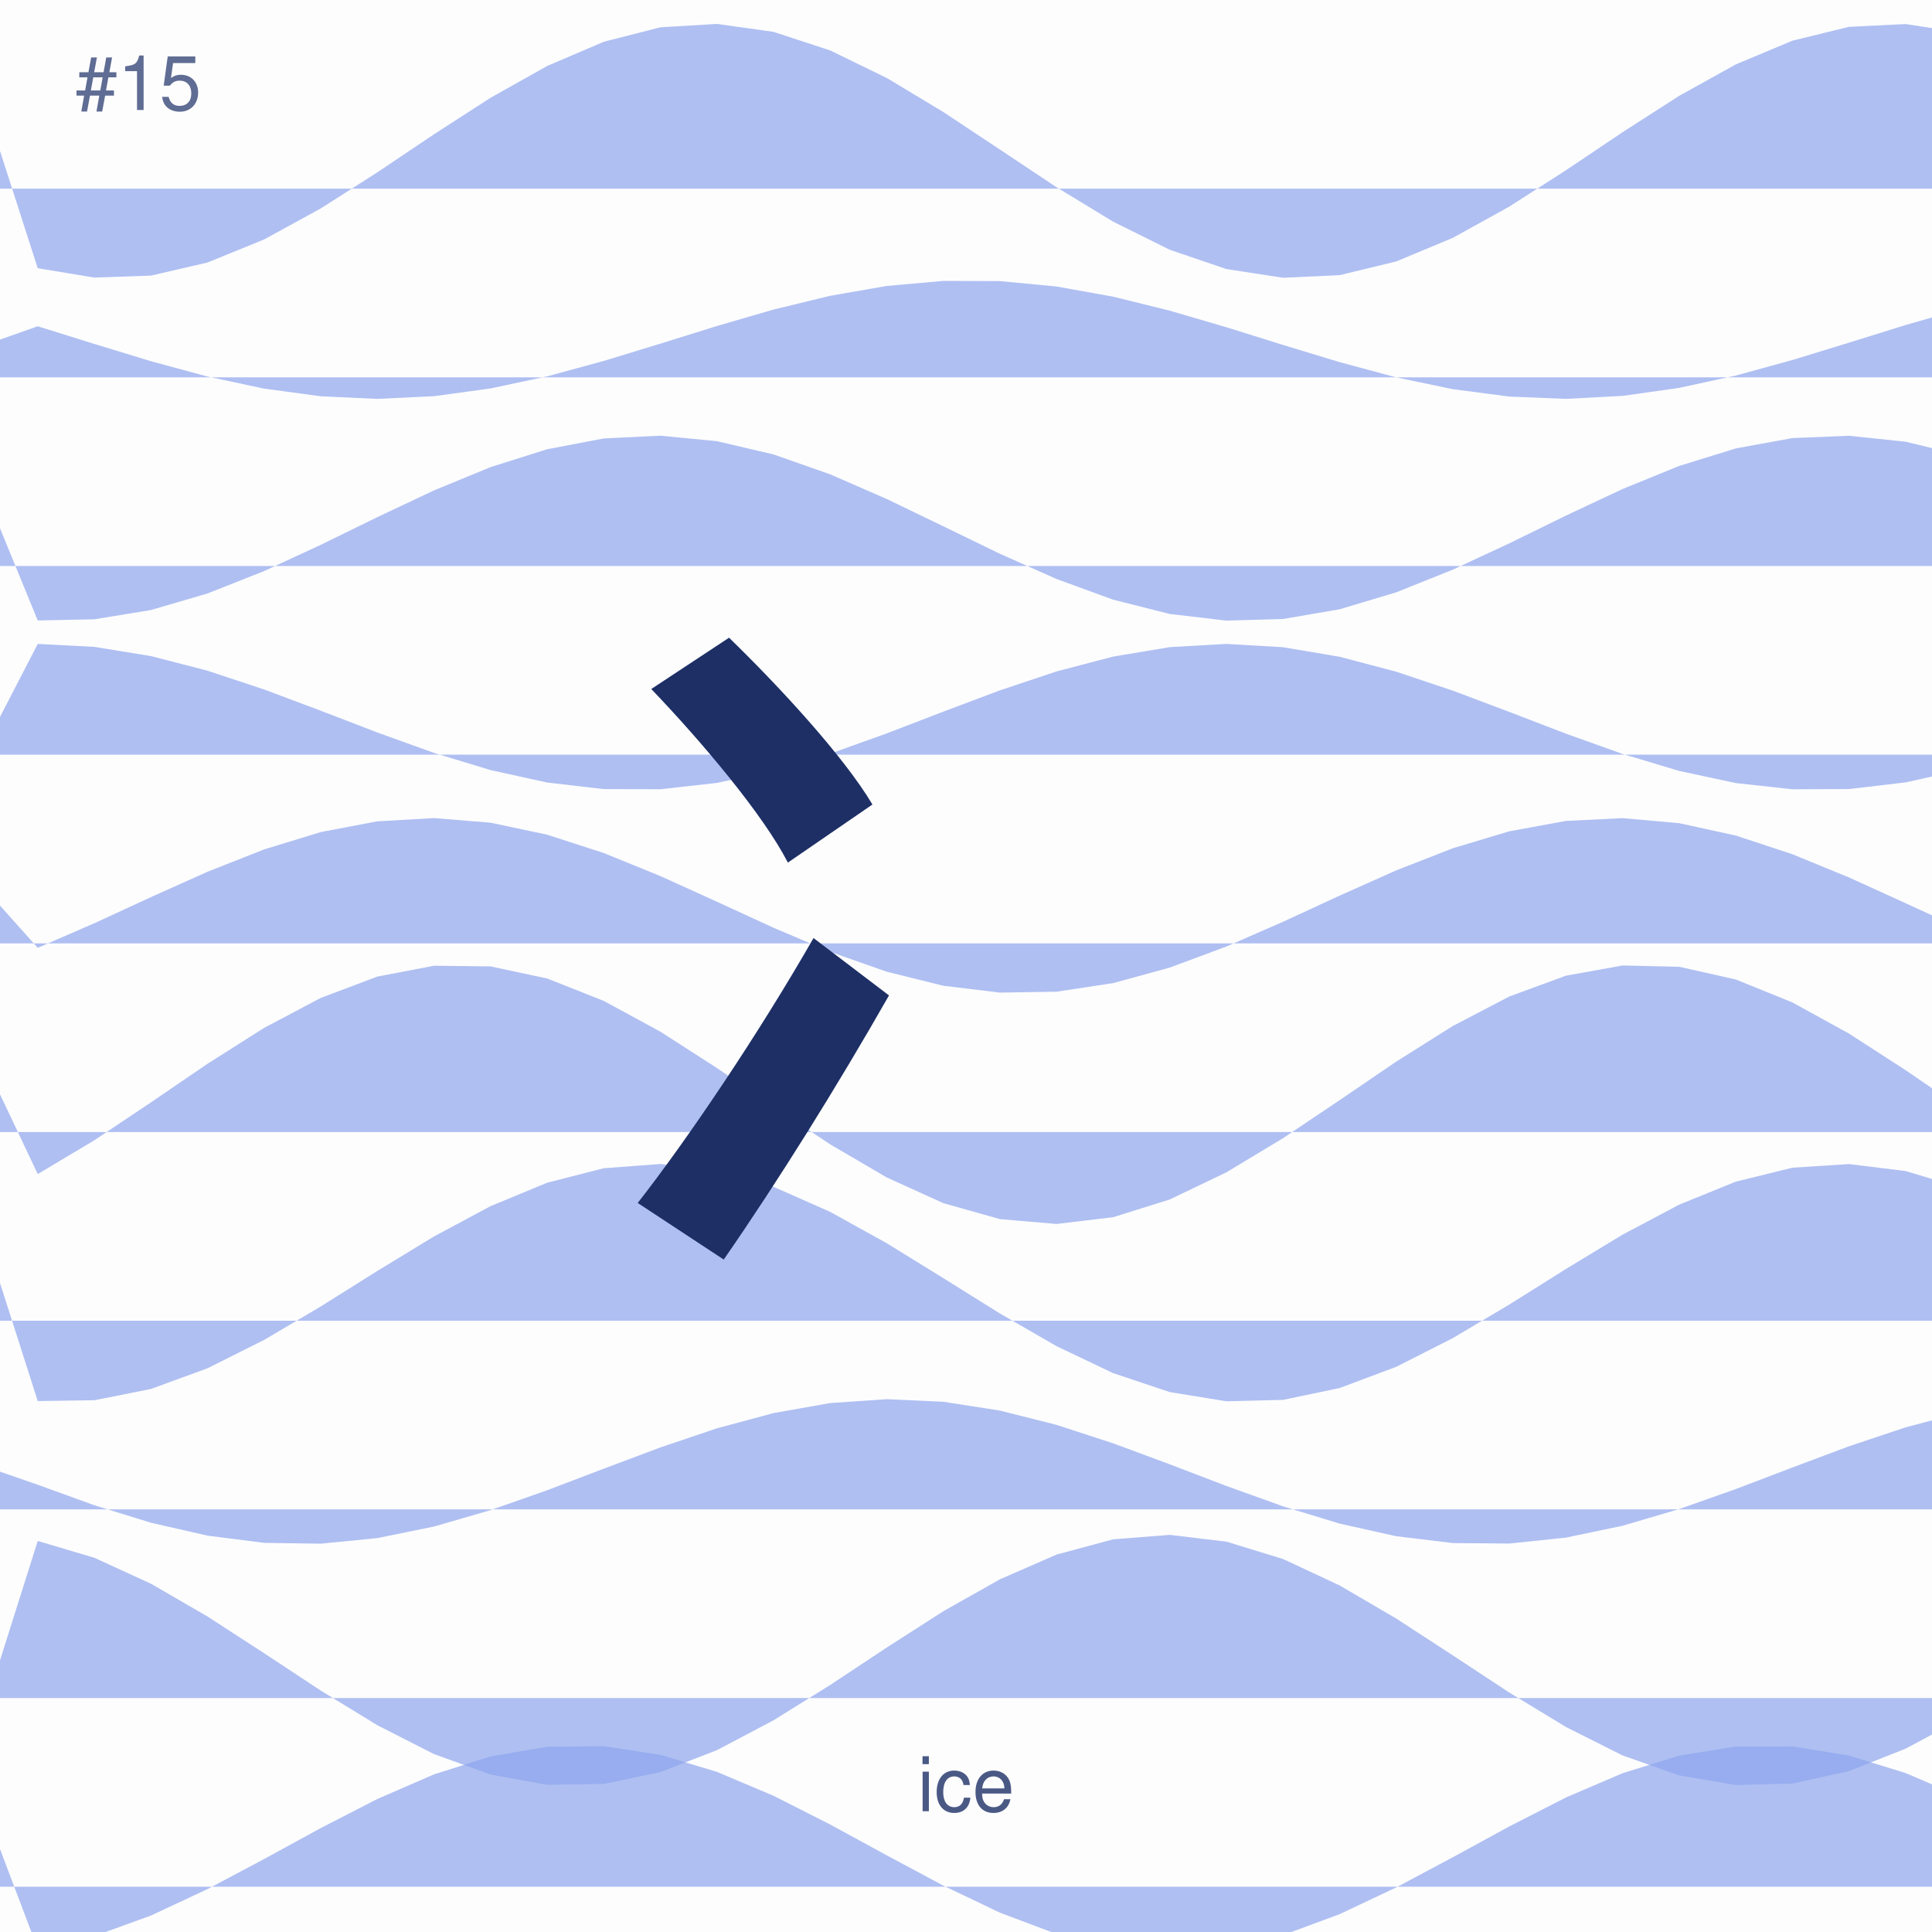
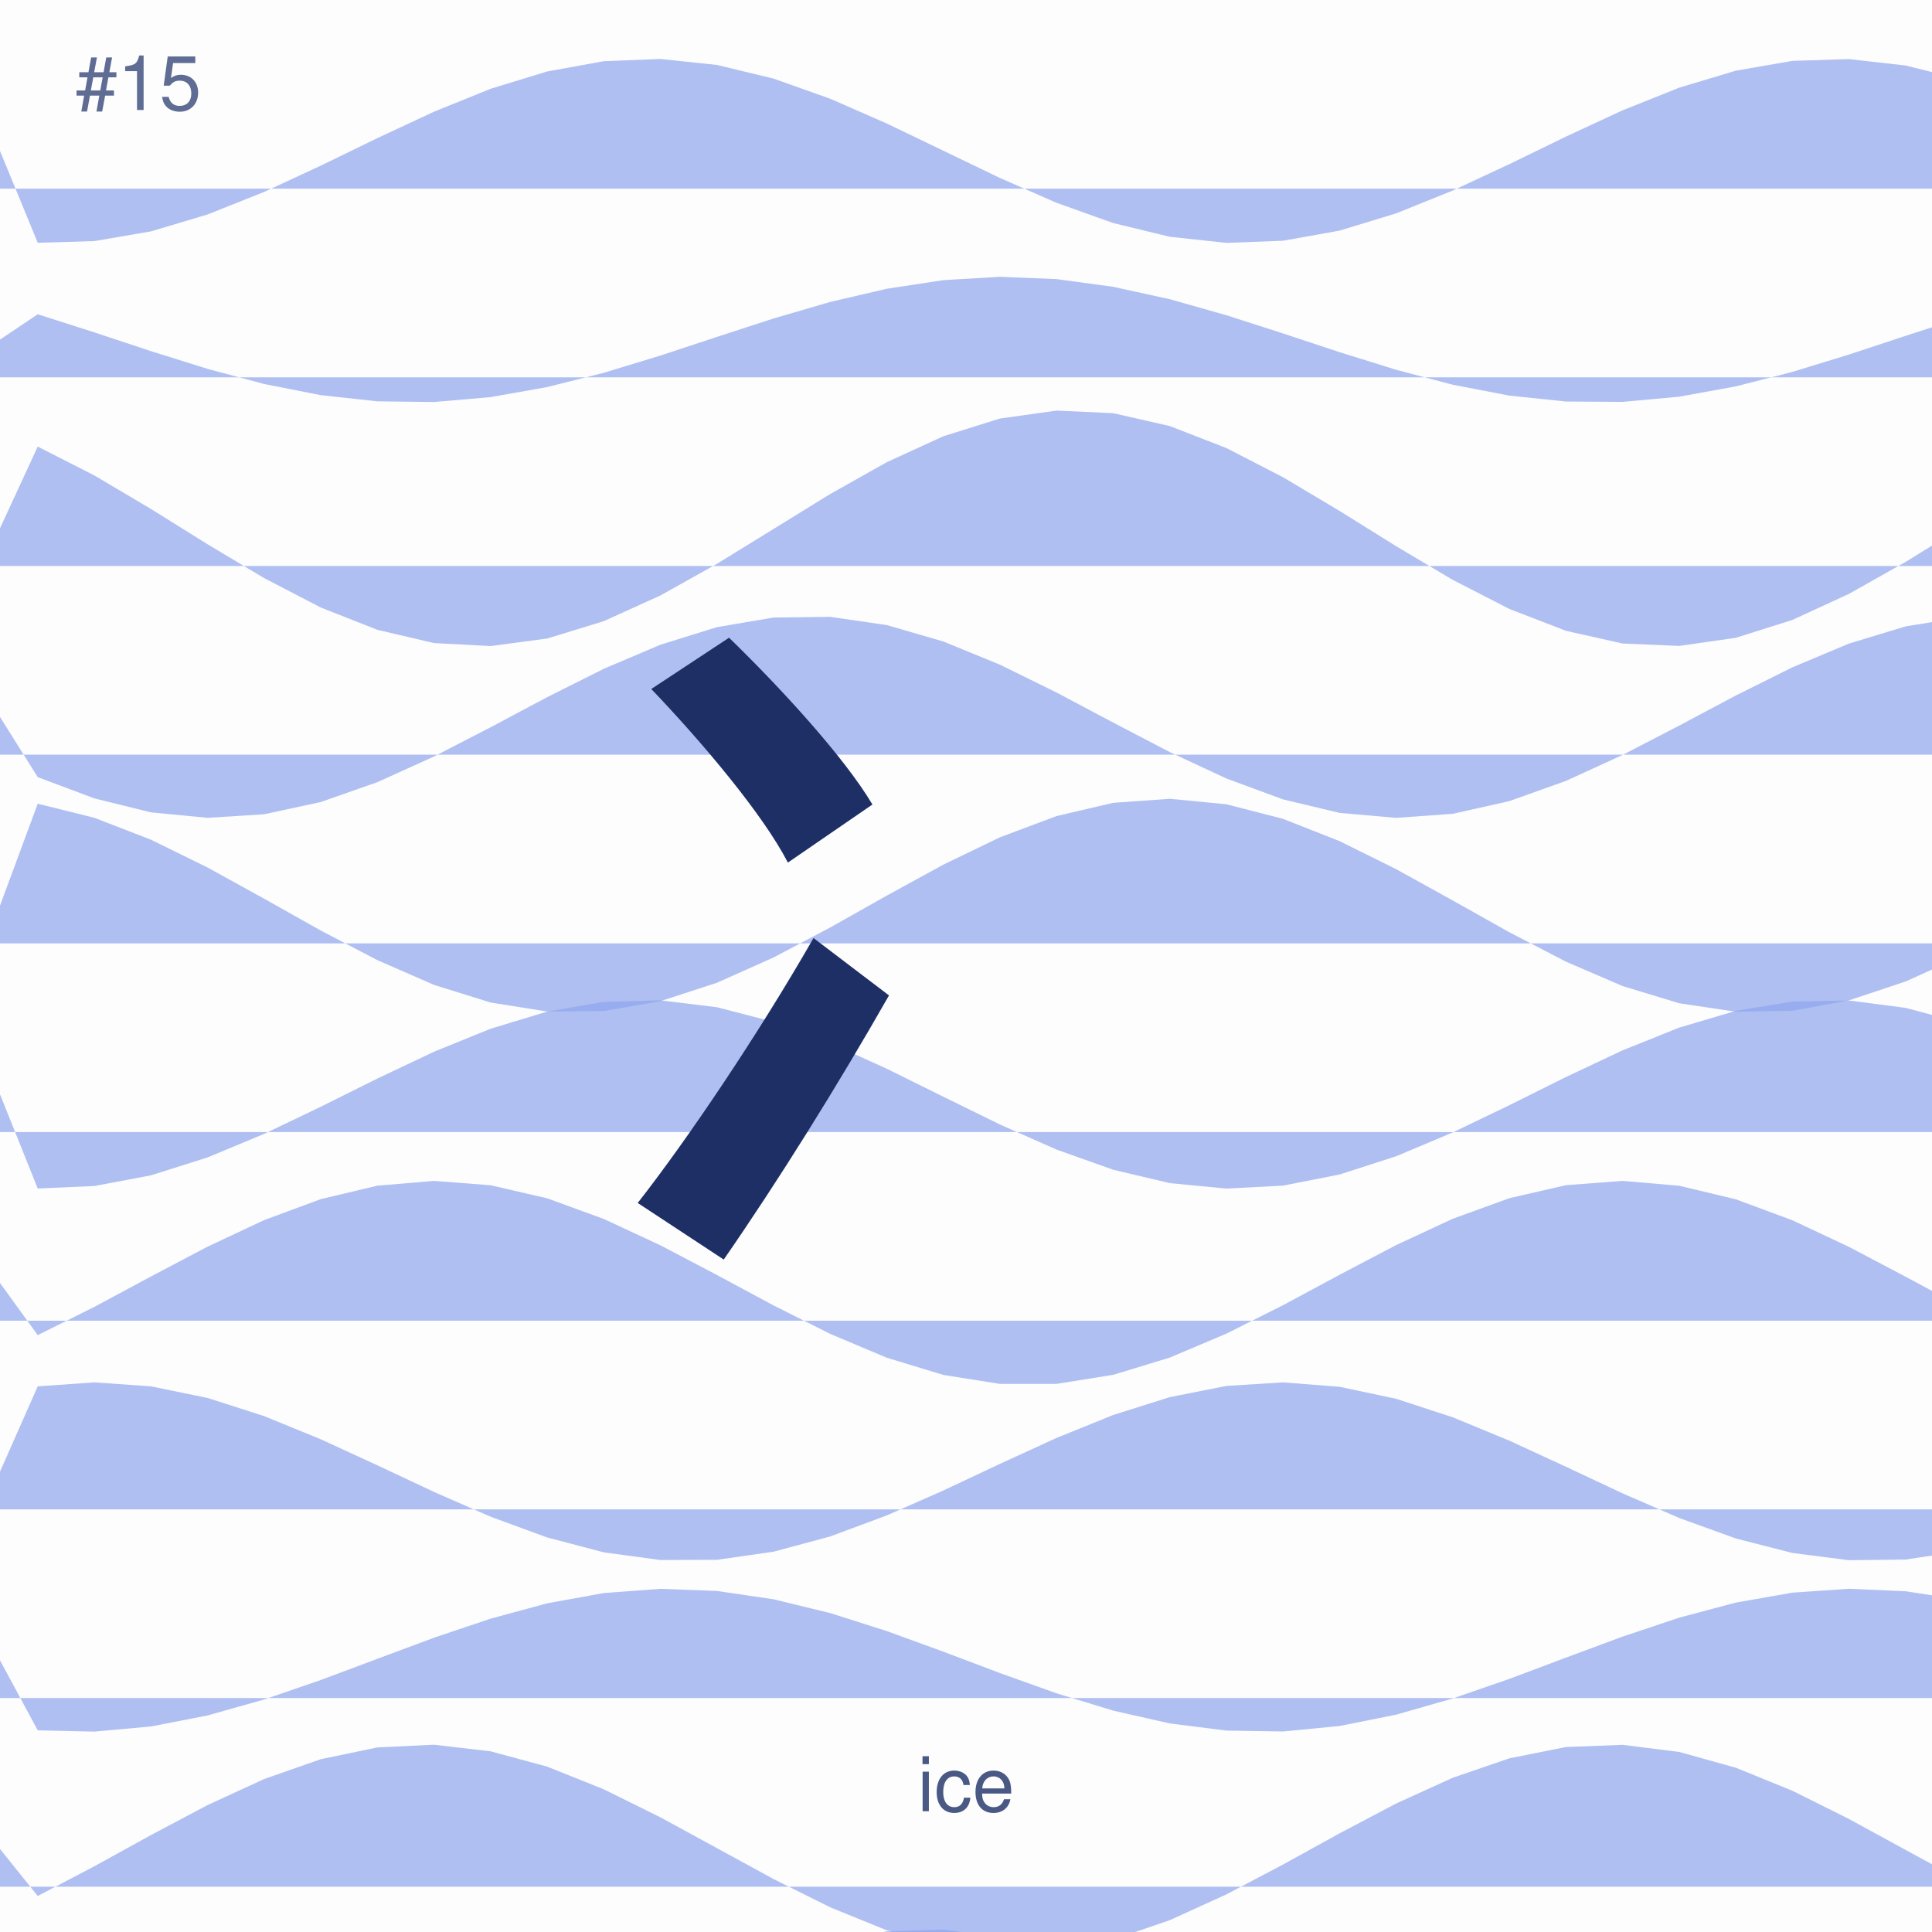
<svg xmlns="http://www.w3.org/2000/svg" width="512" height="512" viewBox="0 0 512 512">
  <defs>
    <style>
      .radical-text {
        font-family: 'Hiragino Sans', 'Yu Gothic', 'Meiryo', 'MS Gothic', 'SimSun', 'Takao', 'IPAexGothic', 'IPAGothic', 'VL Gothic', 'Noto Sans CJK JP', 'Arial Unicode MS', serif;
        font-size: 200px;
        text-anchor: middle;
        dominant-baseline: middle;
        fill: #1d2f65;
        font-weight: bold;
      }
      .number-text {
        font-family: 'Helvetica', 'Arial', sans-serif;
        font-size: 20px;
        text-anchor: start;
        dominant-baseline: hanging;
        fill: #1d2f65;
        opacity: 0.7;
        font-weight: normal;
      }
      .meaning-text {
        font-family: 'Helvetica', 'Arial', sans-serif;
        font-size: 20px;
        text-anchor: middle;
        dominant-baseline: baseline;
        fill: #1d2f65;
        opacity: 0.8;
        font-weight: normal;
      }
    </style>
  </defs>
  <rect width="512" height="512" fill="#fdfdfe" />
  <g opacity="0.6">
-     <path d="M 0,40 L 10,71.082 L 25,73.558 L 40,73.037 L 55,69.564 L 70,63.451 L 85,55.242 L 100,45.673 L 115,35.596 L 130,25.913 L 145,17.488 L 160,11.074 L 175,7.244 L 190,6.34 L 205,8.443 L 220,13.364 L 235,20.665 L 250,29.693 L 265,39.642 L 280,49.623 L 295,58.744 L 310,66.19 L 325,71.298 L 340,73.609 L 355,72.919 L 370,69.287 L 385,63.04 L 400,54.735 L 415,45.113 L 430,35.035 L 445,25.4 L 460,17.069 L 475,10.787 L 490,7.114 L 505,6.379 L 520,8.647 L 512,50 L 0,50 Z" fill="#4169E1" opacity="0.7" />
-     <path d="M 0,90 L 10,86.467 L 25,91.148 L 40,95.726 L 55,99.793 L 70,102.985 L 85,105.017 L 100,105.708 L 115,104.995 L 130,102.943 L 145,99.735 L 160,95.657 L 175,91.074 L 190,86.395 L 205,82.038 L 220,78.392 L 235,75.783 L 250,74.444 L 265,74.495 L 280,75.93 L 295,78.622 L 310,82.331 L 325,86.725 L 340,91.411 L 355,95.971 L 370,99.998 L 385,103.132 L 400,105.093 L 415,105.705 L 430,104.915 L 445,102.792 L 460,99.527 L 475,95.41 L 490,90.811 L 505,86.139 L 520,81.811 L 512,100 L 0,100 Z" fill="#4169E1" opacity="0.7" />
-     <path d="M 0,140 L 10,164.426 L 25,164.123 L 40,161.665 L 55,157.272 L 70,151.336 L 85,144.388 L 100,137.047 L 115,129.971 L 130,123.79 L 145,119.057 L 160,116.195 L 175,115.46 L 190,116.916 L 205,120.435 L 220,125.701 L 235,132.244 L 250,139.481 L 265,146.763 L 280,153.442 L 295,158.92 L 310,162.708 L 325,164.467 L 340,164.041 L 355,161.467 L 370,156.976 L 385,150.968 L 400,143.981 L 415,136.638 L 430,129.595 L 445,123.482 L 460,118.844 L 475,116.096 L 490,115.484 L 505,117.061 L 520,120.687 L 512,150 L 0,150 Z" fill="#4169E1" opacity="0.7" />
-     <path d="M 0,190 L 10,170.647 L 25,171.428 L 40,173.867 L 55,177.748 L 70,182.723 L 85,188.348 L 100,194.121 L 115,199.525 L 130,204.079 L 145,207.375 L 160,209.119 L 175,209.155 L 190,207.48 L 205,204.244 L 220,199.735 L 235,194.357 L 250,188.589 L 265,182.948 L 280,177.936 L 295,174.002 L 310,171.497 L 325,170.645 L 340,171.522 L 355,174.049 L 370,178.002 L 385,183.026 L 400,188.673 L 415,194.438 L 430,199.807 L 445,204.3 L 460,207.516 L 475,209.167 L 490,209.106 L 505,207.338 L 520,204.021 L 512,200 L 0,200 Z" fill="#4169E1" opacity="0.7" />
-     <path d="M 0,240 L 10,251.181 L 25,244.673 L 40,237.748 L 55,231.023 L 70,225.101 L 85,220.509 L 100,217.659 L 115,216.804 L 130,218.021 L 145,221.202 L 160,226.062 L 175,232.166 L 190,238.971 L 205,245.867 L 220,252.24 L 235,257.519 L 250,261.233 L 265,263.05 L 280,262.809 L 295,260.53 L 310,256.417 L 325,250.838 L 340,244.29 L 355,237.36 L 370,230.665 L 385,224.804 L 400,220.301 L 415,217.557 L 430,216.818 L 445,218.15 L 460,221.433 L 475,226.376 L 490,232.535 L 505,239.361 L 520,246.244 L 512,250 L 0,250 Z" fill="#4169E1" opacity="0.7" />
-     <path d="M 0,290 L 10,311.138 L 25,302.184 L 40,292.142 L 55,281.909 L 70,272.399 L 85,264.461 L 100,258.804 L 115,255.934 L 130,256.107 L 145,259.307 L 160,265.249 L 175,273.402 L 190,283.038 L 205,293.296 L 220,303.259 L 235,312.038 L 250,318.848 L 265,323.081 L 280,324.36 L 295,322.569 L 310,317.868 L 325,310.679 L 340,301.642 L 355,291.565 L 370,281.349 L 385,271.905 L 400,264.078 L 415,258.566 L 430,255.862 L 445,256.207 L 460,259.572 L 475,265.654 L 490,273.911 L 505,283.605 L 520,293.871 L 512,300 L 0,300 Z" fill="#4169E1" opacity="0.7" />
-     <path d="M 0,340 L 10,371.286 L 25,371.078 L 40,368.094 L 55,362.601 L 70,355.088 L 85,346.228 L 100,336.811 L 115,327.68 L 130,319.648 L 145,313.435 L 160,309.595 L 175,308.47 L 190,310.163 L 205,314.52 L 220,321.153 L 235,329.47 L 250,338.728 L 265,348.099 L 280,356.747 L 295,363.899 L 310,368.916 L 325,371.35 L 340,370.983 L 355,367.849 L 370,362.228 L 385,354.62 L 400,345.707 L 415,336.284 L 430,327.193 L 445,319.246 L 460,313.153 L 475,309.458 L 490,308.491 L 505,310.339 L 520,314.836 L 512,350 L 0,350 Z" fill="#4169E1" opacity="0.7" />
-     <path d="M 0,390 L 10,393.477 L 25,398.905 L 40,403.538 L 55,406.961 L 70,408.869 L 85,409.092 L 100,407.609 L 115,404.554 L 130,400.198 L 145,394.931 L 160,389.224 L 175,383.586 L 190,378.521 L 205,374.482 L 220,371.828 L 235,370.798 L 250,371.483 L 265,373.822 L 280,377.607 L 295,382.498 L 310,388.059 L 325,393.794 L 340,399.19 L 355,403.765 L 370,407.11 L 385,408.927 L 400,409.054 L 415,407.478 L 430,404.341 L 445,399.923 L 460,394.618 L 475,388.902 L 490,383.283 L 505,378.264 L 520,374.293 L 512,400 L 0,400 Z" fill="#4169E1" opacity="0.7" />
-     <path d="M 0,440 L 10,408.373 L 25,412.825 L 40,419.704 L 55,428.396 L 70,438.124 L 85,448.02 L 100,457.2 L 115,464.843 L 130,470.267 L 145,472.988 L 160,472.761 L 175,469.609 L 190,463.811 L 205,455.886 L 220,446.543 L 235,436.615 L 250,426.989 L 265,418.526 L 280,411.98 L 295,407.938 L 310,406.76 L 325,408.551 L 340,413.151 L 355,420.149 L 370,428.921 L 385,438.683 L 400,448.562 L 415,457.676 L 430,465.211 L 445,470.495 L 460,473.054 L 475,472.661 L 490,469.35 L 505,463.417 L 520,455.393 L 512,450 L 0,450 Z" fill="#4169E1" opacity="0.7" />
-     <path d="M 0,490 L 10,516.454 L 25,513.077 L 40,507.638 L 55,500.623 L 70,492.66 L 85,484.459 L 100,476.753 L 115,470.231 L 130,465.474 L 145,462.908 L 160,462.762 L 175,465.049 L 190,469.565 L 205,475.907 L 220,483.507 L 235,491.687 L 250,499.717 L 265,506.878 L 280,512.532 L 295,516.173 L 310,517.477 L 325,516.325 L 340,512.823 L 355,507.281 L 370,500.196 L 385,492.2 L 400,484.008 L 415,476.35 L 430,469.913 L 445,465.269 L 460,462.835 L 475,462.827 L 490,465.246 L 505,469.877 L 520,476.305 L 512,500 L 0,500 Z" fill="#4169E1" opacity="0.7" />
-     <path d="M 0,540 L 10,547.015 L 25,538.784 L 40,530.662 L 55,523.374 L 70,517.571 L 85,513.772 L 100,512.315 L 115,513.332 L 130,516.731 L 145,522.208 L 160,529.275 L 175,537.3 L 190,545.566 L 205,553.334 L 220,559.912 L 235,564.711 L 250,567.303 L 265,567.456 L 280,565.156 L 295,560.609 L 310,554.221 L 325,546.563 L 340,538.319 L 355,530.225 L 370,523.004 L 385,517.301 L 400,513.626 L 415,512.307 L 430,513.461 L 445,516.986 L 460,522.567 L 475,529.706 L 490,537.763 L 505,546.021 L 520,553.741 L 512,550 L 0,550 Z" fill="#4169E1" opacity="0.7" />
+     <path d="M 0,40 L 10,64.331 L 25,63.891 L 40,61.318 L 55,56.84 L 70,50.858 L 85,43.907 L 100,36.606 L 115,29.608 L 130,23.539 L 145,18.94 L 160,16.222 L 175,15.628 L 190,17.212 L 205,20.831 L 220,26.162 L 235,32.73 L 250,39.946 L 265,47.168 L 280,53.749 L 295,59.103 L 310,62.749 L 325,64.364 L 340,63.802 L 355,61.114 L 370,56.54 L 385,50.489 L 400,43.5 L 415,36.199 L 430,29.238 L 445,23.237 L 460,18.735 L 475,16.131 L 490,15.66 L 505,17.363 L 520,21.088 L 512,50 L 0,50 Z" fill="#4169E1" opacity="0.7" />
+     <path d="M 0,90 L 10,83.283 L 25,88.083 L 40,93.055 L 55,97.754 L 70,101.76 L 85,104.715 L 100,106.357 L 115,106.537 L 130,105.24 L 145,102.581 L 160,98.799 L 175,94.231 L 190,89.285 L 205,84.402 L 220,80.02 L 235,76.529 L 250,74.242 L 265,73.362 L 280,73.968 L 295,76.007 L 310,79.295 L 325,83.54 L 340,88.362 L 355,93.33 L 370,98 L 385,101.956 L 400,104.844 L 415,106.406 L 430,106.503 L 445,105.125 L 460,102.396 L 475,98.56 L 490,93.959 L 505,89.005 L 520,84.14 L 512,100 L 0,100 Z" fill="#4169E1" opacity="0.7" />
+     <path d="M 0,140 L 10,118.355 L 25,125.994 L 40,134.885 L 55,144.232 L 70,153.201 L 85,160.992 L 100,166.906 L 115,170.418 L 130,171.212 L 145,169.219 L 160,164.615 L 175,157.812 L 190,149.419 L 205,140.184 L 220,130.932 L 235,122.491 L 250,115.613 L 265,110.915 L 280,108.814 L 295,109.499 L 310,112.908 L 325,118.738 L 340,126.467 L 355,135.404 L 370,144.753 L 385,153.676 L 400,161.378 L 415,167.171 L 430,170.536 L 445,171.174 L 460,169.027 L 475,164.287 L 490,157.377 L 505,148.916 L 520,139.658 L 512,150 L 0,150 Z" fill="#4169E1" opacity="0.7" />
+     <path d="M 0,190 L 10,205.946 L 25,211.578 L 40,215.283 L 55,216.73 L 70,215.788 L 85,212.543 L 100,207.285 L 115,200.482 L 130,192.743 L 145,184.759 L 160,177.243 L 175,170.867 L 190,166.2 L 205,163.658 L 220,163.47 L 235,165.652 L 250,170.008 L 265,176.151 L 280,183.53 L 295,191.487 L 310,199.312 L 325,206.305 L 340,211.841 L 355,215.426 L 370,216.74 L 385,215.666 L 400,212.298 L 415,206.939 L 430,200.067 L 445,192.296 L 460,184.319 L 475,176.85 L 490,170.556 L 505,165.998 L 520,163.585 L 512,200 L 0,200 Z" fill="#4169E1" opacity="0.7" />
+     <path d="M 0,240 L 10,212.996 L 25,216.723 L 40,222.53 L 55,229.897 L 70,238.167 L 85,246.6 L 100,254.444 L 115,260.997 L 130,265.675 L 145,268.06 L 160,267.938 L 175,265.32 L 190,260.441 L 205,253.735 L 220,245.803 L 235,237.352 L 250,229.138 L 265,221.894 L 280,216.268 L 295,212.761 L 310,211.688 L 325,213.143 L 340,216.998 L 355,222.907 L 370,230.343 L 385,238.642 L 400,247.062 L 415,254.851 L 430,261.314 L 445,265.873 L 460,268.12 L 475,267.856 L 490,265.103 L 505,260.108 L 520,253.317 L 512,250 L 0,250 Z" fill="#4169E1" opacity="0.7" />
+     <path d="M 0,290 L 10,314.965 L 25,314.306 L 40,311.476 L 55,306.728 L 70,300.485 L 85,293.306 L 100,285.832 L 115,278.73 L 130,272.634 L 145,268.09 L 160,265.503 L 175,265.104 L 190,266.93 L 205,270.815 L 220,276.415 L 235,283.228 L 250,290.646 L 265,298.007 L 280,304.652 L 295,309.988 L 310,313.539 L 325,314.987 L 340,314.203 L 355,311.257 L 370,306.413 L 385,300.102 L 400,292.889 L 415,285.418 L 430,278.356 L 445,272.334 L 460,267.89 L 475,265.422 L 490,265.149 L 505,267.095 L 520,271.088 L 512,300 L 0,300 Z" fill="#4169E1" opacity="0.7" />
+     <path d="M 0,340 L 10,353.825 L 25,346.338 L 40,338.284 L 55,330.383 L 70,323.342 L 85,317.788 L 100,314.219 L 115,312.952 L 130,314.102 L 145,317.565 L 160,323.032 L 175,330.015 L 190,337.89 L 205,345.953 L 220,353.484 L 235,359.811 L 250,364.369 L 265,366.749 L 280,366.74 L 295,364.343 L 310,359.771 L 325,353.432 L 340,345.895 L 355,337.83 L 370,329.959 L 385,322.986 L 400,317.532 L 415,314.085 L 430,312.953 L 445,314.237 L 460,317.822 L 475,323.389 L 490,330.439 L 505,338.343 L 520,346.396 L 512,350 L 0,350 Z" fill="#4169E1" opacity="0.7" />
+     <path d="M 0,390 L 10,367.402 L 25,366.343 L 40,367.398 L 55,370.471 L 70,375.288 L 85,381.42 L 100,388.319 L 115,395.367 L 130,401.936 L 145,407.439 L 160,411.384 L 175,413.419 L 190,413.362 L 205,411.218 L 220,407.179 L 235,401.605 L 250,394.995 L 265,387.938 L 280,381.066 L 295,374.992 L 310,370.258 L 325,367.288 L 340,366.347 L 355,367.518 L 370,370.698 L 385,375.602 L 400,381.792 L 415,388.716 L 430,395.754 L 445,402.278 L 460,407.705 L 475,411.551 L 490,413.472 L 505,413.296 L 520,411.039 L 512,400 L 0,400 Z" fill="#4169E1" opacity="0.7" />
+     <path d="M 0,440 L 10,458.559 L 25,458.89 L 40,457.533 L 55,454.611 L 70,450.383 L 85,445.227 L 100,439.605 L 115,434.018 L 130,428.966 L 145,424.899 L 160,422.18 L 175,421.054 L 190,421.62 L 205,423.828 L 220,427.481 L 235,432.252 L 250,437.714 L 265,443.382 L 280,448.747 L 295,453.33 L 310,456.723 L 325,458.622 L 340,458.858 L 355,457.409 L 370,454.405 L 385,450.114 L 400,444.92 L 415,439.286 L 430,433.716 L 445,428.708 L 460,424.708 L 475,422.074 L 490,421.041 L 505,421.702 L 520,423.997 L 512,450 L 0,450 Z" fill="#4169E1" opacity="0.7" />
+     <path d="M 0,490 L 10,502.451 L 25,494.587 L 40,486.314 L 55,478.369 L 70,471.463 L 85,466.214 L 100,463.089 L 115,462.367 L 130,464.115 L 145,468.174 L 160,474.183 L 175,481.605 L 190,489.777 L 205,497.969 L 220,505.449 L 235,511.549 L 250,515.724 L 265,517.601 L 280,517.013 L 295,514.011 L 310,508.865 L 325,502.034 L 340,494.128 L 355,485.853 L 370,477.948 L 385,471.12 L 400,465.979 L 415,462.983 L 430,462.401 L 445,464.284 L 460,468.464 L 475,474.568 L 490,482.05 L 505,490.243 L 520,498.414 L 512,500 L 0,500 Z" fill="#4169E1" opacity="0.7" />
+     <path d="M 0,540 L 10,540.204 L 25,548.699 L 40,556.417 L 55,562.669 L 70,566.895 L 85,568.72 L 100,567.978 L 115,564.738 L 130,559.288 L 145,552.115 L 160,543.859 L 175,535.259 L 190,527.083 L 205,520.06 L 220,514.819 L 235,511.826 L 250,511.351 L 265,513.435 L 280,517.891 L 295,524.323 L 310,532.155 L 325,540.688 L 340,549.159 L 355,556.812 L 370,562.963 L 385,567.064 L 400,568.746 L 415,567.861 L 430,564.487 L 445,558.926 L 460,551.674 L 475,543.379 L 490,534.783 L 505,526.652 L 520,519.714 L 512,550 L 0,550 Z" fill="#4169E1" opacity="0.7" />
  </g>
  <text x="256" y="256" class="radical-text">冫</text>
  <text x="20" y="20" class="number-text">#15</text>
  <text x="256" y="480" class="meaning-text">ice</text>
</svg>
